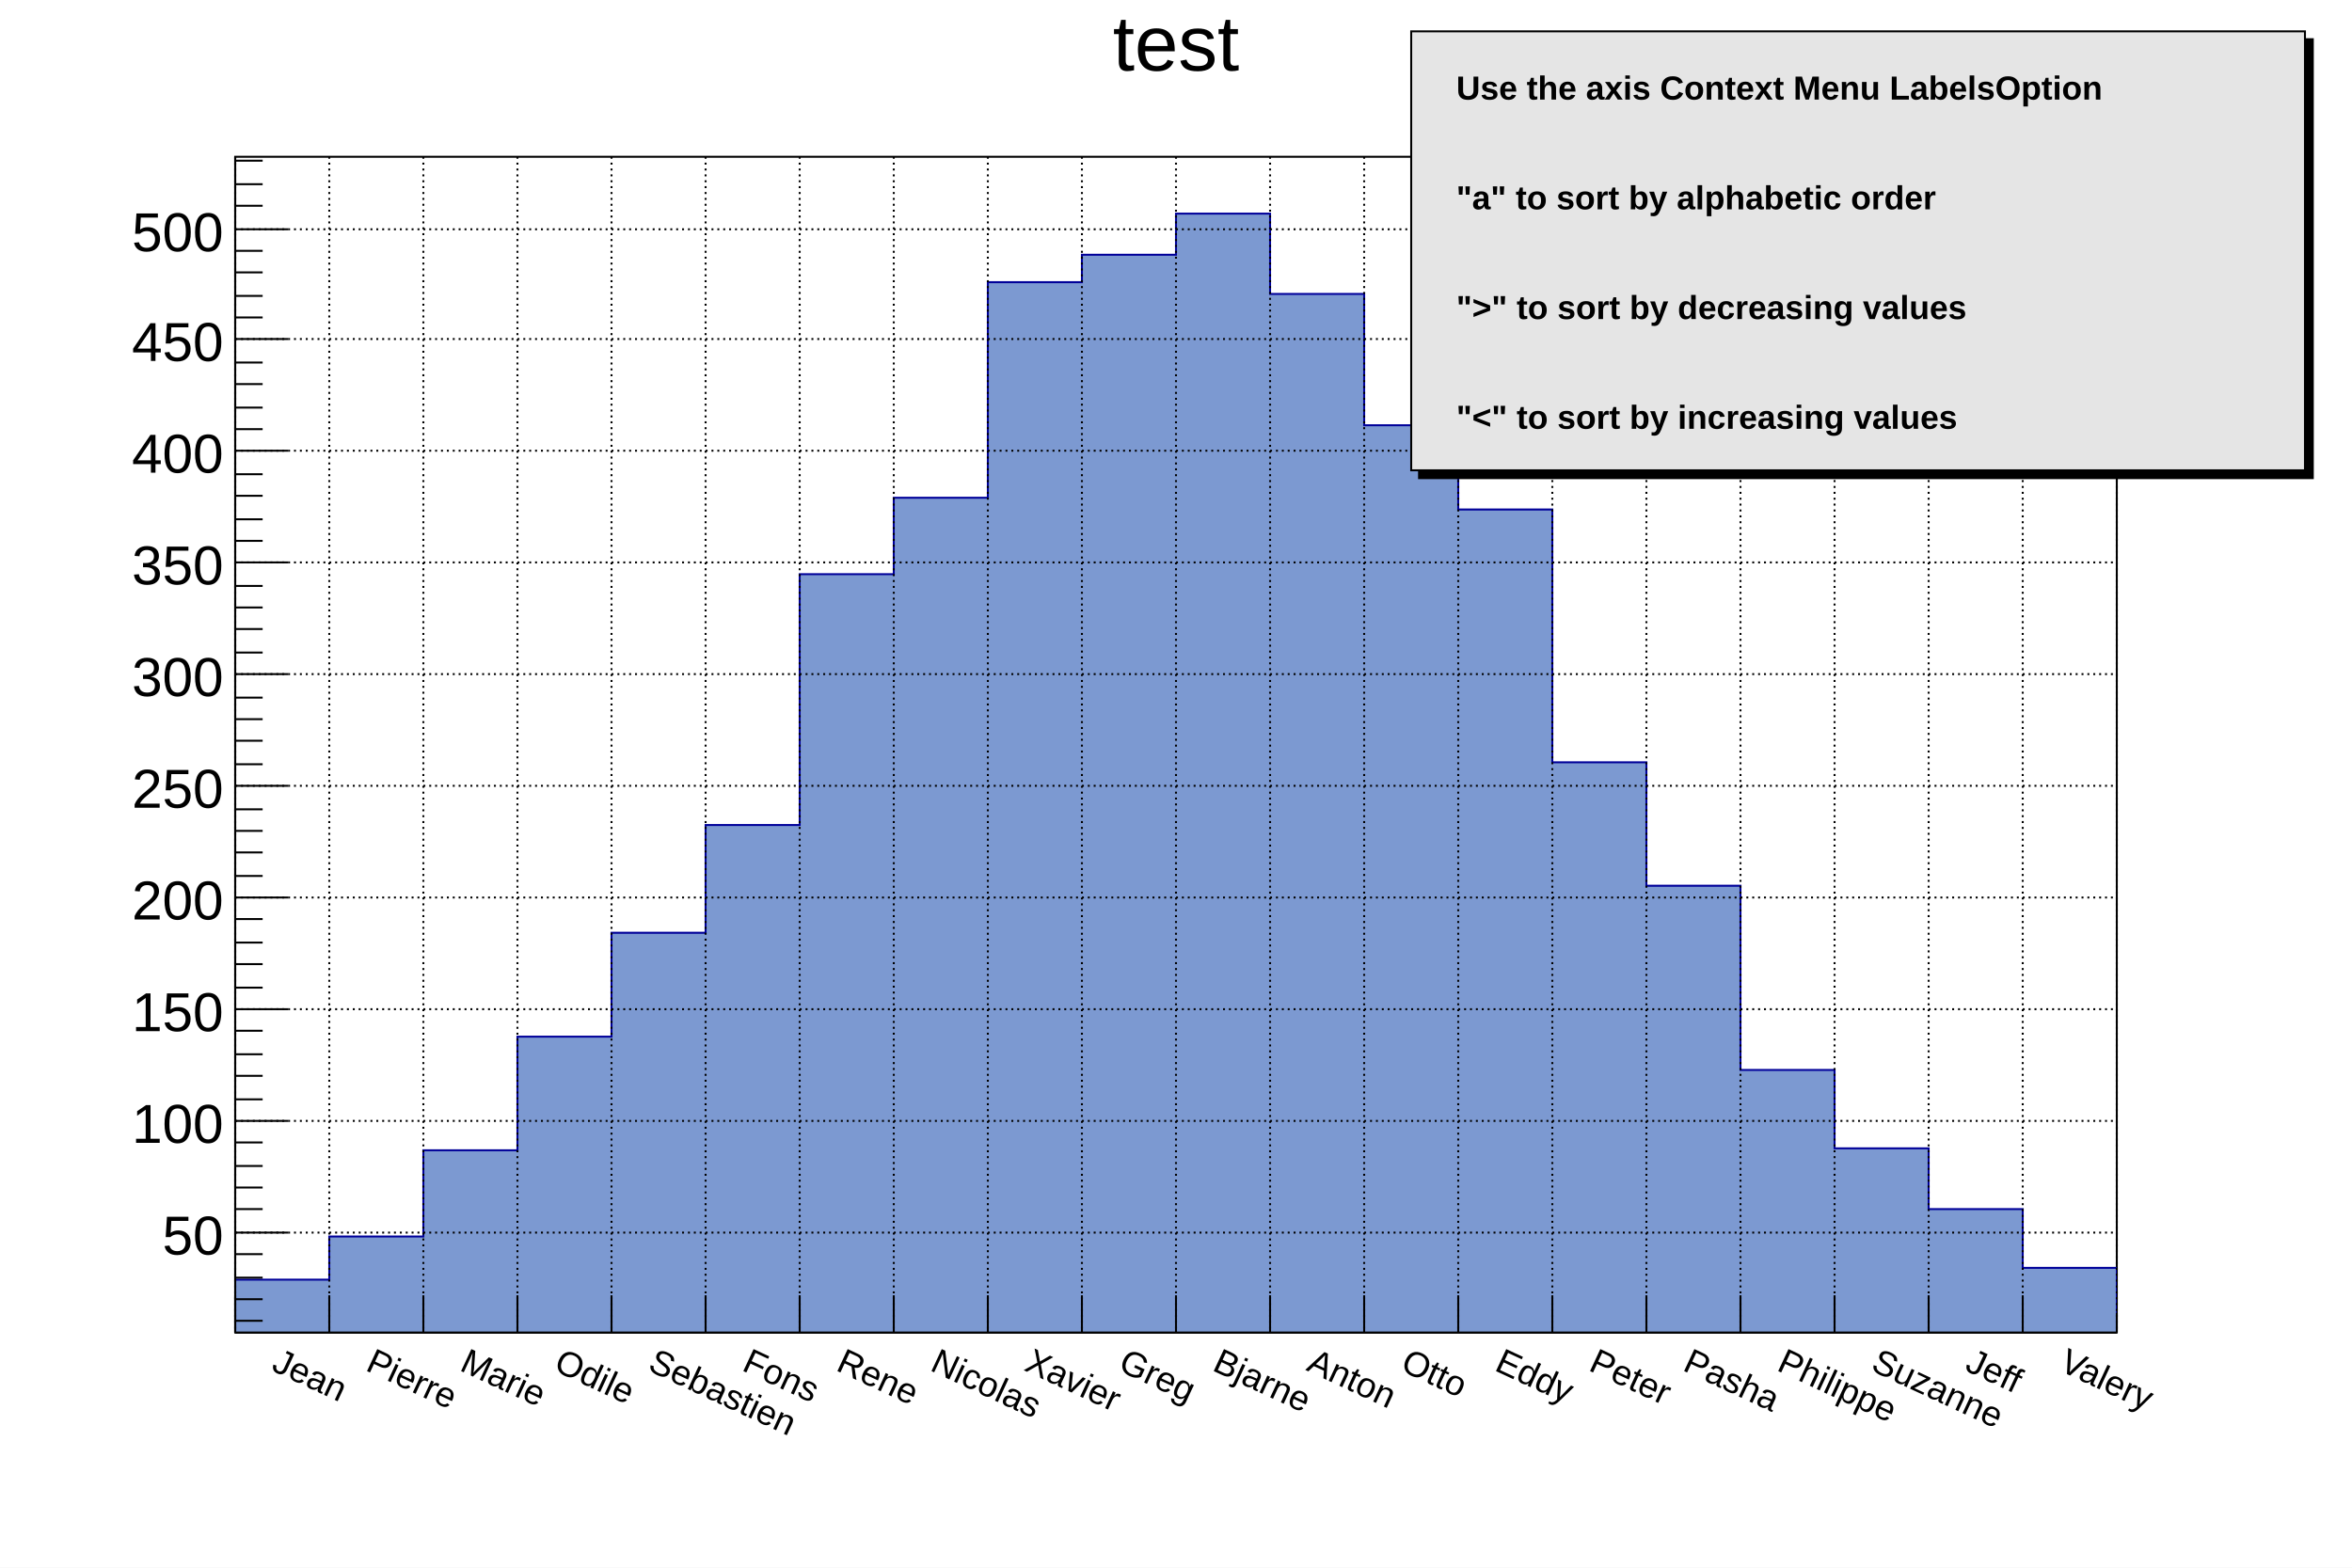
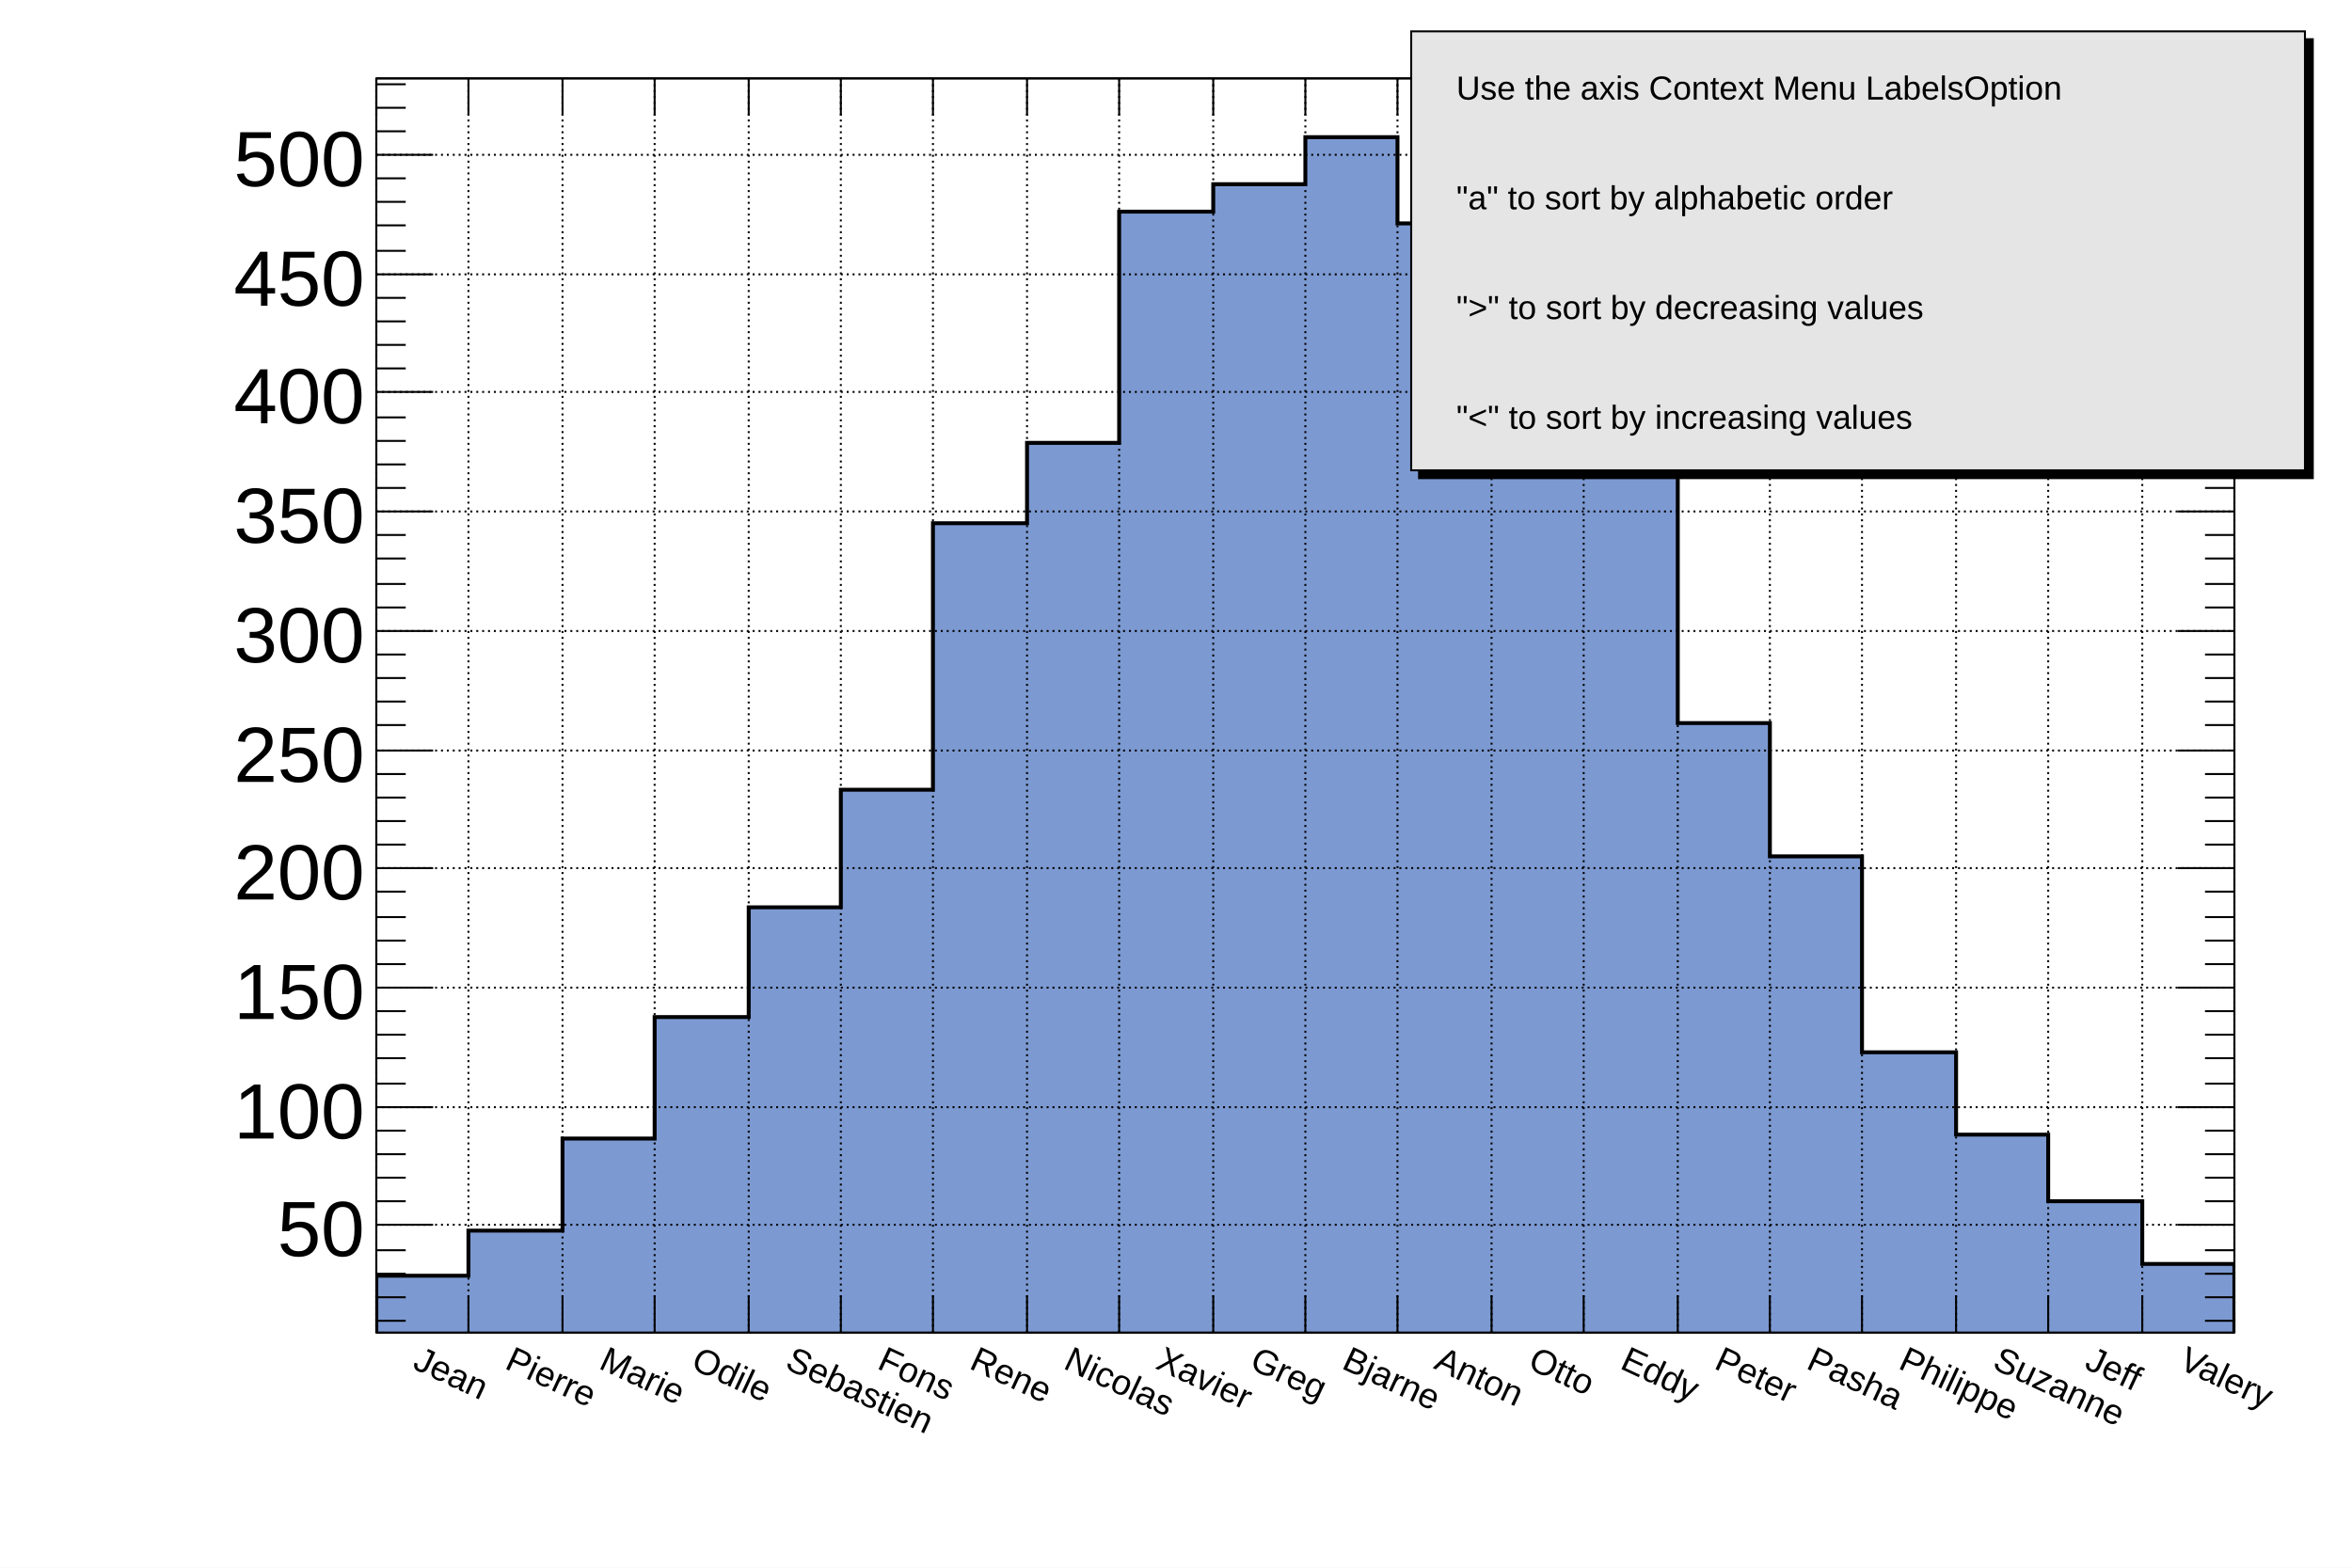
<svg xmlns="http://www.w3.org/2000/svg" viewBox="0 0 1200 800" preserveAspectRatio="none" width="1200" height="800">
  <path d="M0,0H1200V800H0Z" style="fill: #ffffff;" />
  <g>
-     <g transform="translate(120,80)">
-       <path d="M0,0H960V600H0Z" style="fill: #ffffff; stroke: #000000; stroke-width: 1;" />
-       <svg x="0" y="0" overflow="hidden" width="960" height="600" viewBox="0 0 960 600">
+     <g transform="translate(192,40)">
+       <path d="M0,0H948V640H0Z" style="fill: #ffffff; stroke: #000000; stroke-width: 1;" />
+       <svg x="0" y="0" overflow="hidden" width="948" height="640" viewBox="0 0 948 640">
        <g>
-           <path d="M0,573h48v-22h48v-44h48v-58h48v-53h48v-55h48v-128h48v-39h48v-110h48v-14h48v-21h48v41h48v67h48v43h48v129h48v63h48v94h48v40h48v31h48v30h48L960,603H0Z" style="stroke-linejoin: miter; stroke: #000099; stroke-width: 1; fill: #7c99d1;" />
+           <path d="M0,611h47v-23h48v-47h47v-62h48v-56h47v-60h47v-136h48v-41h47v-118h48v-14h47v-24h47v44h48v72h47v46h48v137h47v68h47v100h48v42h47v34h48v32h47L948,643H0Z" style="stroke-linejoin: miter; stroke: #000000; stroke-width: 2; fill: #7c99d1;" />
        </g>
      </svg>
      <g>
-         <g transform="translate(0,600)">
-           <path d="M0,0h960M0,-19V0M48,-19V0M96,-19V0M144,-19V0M192,-19V0M240,-19V0M288,-19V0M336,-19V0M384,-19V0M432,-19V0M480,-19V0M528,-19V0M576,-19V0M624,-19V0M672,-19V0M720,-19V0M768,-19V0M816,-19V0M864,-19V0M912,-19V0M960,-10V0" style="stroke: #000000; stroke-width: 1;" />
+         <g transform="translate(0,640)">
+           <path d="M0,0h948M0,-640h948M0,-19V0M47,-19V0M95,-19V0M142,-19V0M190,-19V0M237,-19V0M284,-19V0M332,-19V0M379,-19V0M427,-19V0M474,-19V0M521,-19V0M569,-19V0M616,-19V0M664,-19V0M711,-19V0M758,-19V0M806,-19V0M853,-19V0M901,-19V0M948,-10V0M0,-621V-640M47,-621V-640M95,-621V-640M142,-621V-640M190,-621V-640M237,-621V-640M284,-621V-640M332,-621V-640M379,-621V-640M427,-621V-640M474,-621V-640M521,-621V-640M569,-621V-640M616,-621V-640M664,-621V-640M711,-621V-640M758,-621V-640M806,-621V-640M853,-621V-640M901,-621V-640M948,-630V-640" style="stroke: #000000; stroke-width: 1;" />
          <g font-family="Arial" font-size="18" space="preserve" fill="#000000" text-anchor="middle">
-             <text dy=".8em" transform="translate(24,6) rotate(25)" style="text-anchor: start;">Jean</text>
-             <text dy=".8em" transform="translate(72,6) rotate(25)" style="text-anchor: start;">Pierre</text>
-             <text dy=".8em" transform="translate(120,6) rotate(25)" style="text-anchor: start;">Marie</text>
-             <text dy=".8em" transform="translate(168,6) rotate(25)" style="text-anchor: start;">Odile</text>
-             <text dy=".8em" transform="translate(216,6) rotate(25)" style="text-anchor: start;">Sebastien</text>
-             <text dy=".8em" transform="translate(264,6) rotate(25)" style="text-anchor: start;">Fons</text>
-             <text dy=".8em" transform="translate(312,6) rotate(25)" style="text-anchor: start;">Rene</text>
-             <text dy=".8em" transform="translate(360,6) rotate(25)" style="text-anchor: start;">Nicolas</text>
-             <text dy=".8em" transform="translate(408,6) rotate(25)" style="text-anchor: start;">Xavier</text>
-             <text dy=".8em" transform="translate(456,6) rotate(25)" style="text-anchor: start;">Greg</text>
-             <text dy=".8em" transform="translate(504,6) rotate(25)" style="text-anchor: start;">Bjarne</text>
-             <text dy=".8em" transform="translate(552,6) rotate(25)" style="text-anchor: start;">Anton</text>
-             <text dy=".8em" transform="translate(600,6) rotate(25)" style="text-anchor: start;">Otto</text>
-             <text dy=".8em" transform="translate(648,6) rotate(25)" style="text-anchor: start;">Eddy</text>
-             <text dy=".8em" transform="translate(696,6) rotate(25)" style="text-anchor: start;">Peter</text>
-             <text dy=".8em" transform="translate(744,6) rotate(25)" style="text-anchor: start;">Pasha</text>
-             <text dy=".8em" transform="translate(792,6) rotate(25)" style="text-anchor: start;">Philippe</text>
-             <text dy=".8em" transform="translate(840,6) rotate(25)" style="text-anchor: start;">Suzanne</text>
-             <text dy=".8em" transform="translate(888,6) rotate(25)" style="text-anchor: start;">Jeff</text>
-             <text dy=".8em" transform="translate(936,6) rotate(25)" style="text-anchor: start;">Valery</text>
+             <text dy=".8em" transform="translate(24,5) rotate(25)" style="text-anchor: start;">Jean</text>
+             <text dy=".8em" transform="translate(71,5) rotate(25)" style="text-anchor: start;">Pierre</text>
+             <text dy=".8em" transform="translate(119,5) rotate(25)" style="text-anchor: start;">Marie</text>
+             <text dy=".8em" transform="translate(166,5) rotate(25)" style="text-anchor: start;">Odile</text>
+             <text dy=".8em" transform="translate(214,5) rotate(25)" style="text-anchor: start;">Sebastien</text>
+             <text dy=".8em" transform="translate(261,5) rotate(25)" style="text-anchor: start;">Fons</text>
+             <text dy=".8em" transform="translate(308,5) rotate(25)" style="text-anchor: start;">Rene</text>
+             <text dy=".8em" transform="translate(356,5) rotate(25)" style="text-anchor: start;">Nicolas</text>
+             <text dy=".8em" transform="translate(403,5) rotate(25)" style="text-anchor: start;">Xavier</text>
+             <text dy=".8em" transform="translate(451,5) rotate(25)" style="text-anchor: start;">Greg</text>
+             <text dy=".8em" transform="translate(498,5) rotate(25)" style="text-anchor: start;">Bjarne</text>
+             <text dy=".8em" transform="translate(545,5) rotate(25)" style="text-anchor: start;">Anton</text>
+             <text dy=".8em" transform="translate(593,5) rotate(25)" style="text-anchor: start;">Otto</text>
+             <text dy=".8em" transform="translate(640,5) rotate(25)" style="text-anchor: start;">Eddy</text>
+             <text dy=".8em" transform="translate(688,5) rotate(25)" style="text-anchor: start;">Peter</text>
+             <text dy=".8em" transform="translate(735,5) rotate(25)" style="text-anchor: start;">Pasha</text>
+             <text dy=".8em" transform="translate(782,5) rotate(25)" style="text-anchor: start;">Philippe</text>
+             <text dy=".8em" transform="translate(830,5) rotate(25)" style="text-anchor: start;">Suzanne</text>
+             <text dy=".8em" transform="translate(877,5) rotate(25)" style="text-anchor: start;">Jeff</text>
+             <text dy=".8em" transform="translate(925,5) rotate(25)" style="text-anchor: start;">Valery</text>
          </g>
        </g>
        <g>
-           <path d="M0,0v600M14,594H0M14,583H0M14,572H0M14,560H0M27,549H0M14,537H0M14,526H0M14,515H0M14,503H0M27,492H0M14,481H0M14,469H0M14,458H0M14,446H0M27,435H0M14,424H0M14,412H0M14,401H0M14,389H0M27,378H0M14,367H0M14,355H0M14,344H0M14,333H0M27,321H0M14,310H0M14,298H0M14,287H0M14,276H0M27,264H0M14,253H0M14,241H0M14,230H0M14,219H0M27,207H0M14,196H0M14,185H0M14,173H0M14,162H0M27,150H0M14,139H0M14,128H0M14,116H0M14,105H0M27,93H0M14,82H0M14,71H0M14,59H0M14,48H0M27,37H0M14,25H0M14,14H0M14,2H0" style="stroke: #000000; stroke-width: 1;" />
-           <g font-family="Arial" font-size="28" space="preserve" fill="#000000" text-anchor="end">
-             <text dy=".4em" transform="translate(-6,549)">50</text>
-             <text dy=".4em" transform="translate(-6,492)">100</text>
-             <text dy=".4em" transform="translate(-6,435)">150</text>
-             <text dy=".4em" transform="translate(-6,378)">200</text>
-             <text dy=".4em" transform="translate(-6,321)">250</text>
-             <text dy=".4em" transform="translate(-6,264)">300</text>
-             <text dy=".4em" transform="translate(-6,207)">350</text>
-             <text dy=".4em" transform="translate(-6,150)">400</text>
-             <text dy=".4em" transform="translate(-6,93)">450</text>
-             <text dy=".4em" transform="translate(-6,37)">500</text>
+           <path d="M0,0v640M948,0v640M15,634H0M15,622H0M15,610H0M15,598H0M29,585H0M15,573H0M15,561H0M15,549H0M15,537H0M29,525H0M15,513H0M15,500H0M15,488H0M15,476H0M29,464H0M15,452H0M15,440H0M15,428H0M15,415H0M29,403H0M15,391H0M15,379H0M15,367H0M15,355H0M29,343H0M15,330H0M15,318H0M15,306H0M15,294H0M29,282H0M15,270H0M15,258H0M15,245H0M15,233H0M29,221H0M15,209H0M15,197H0M15,185H0M15,173H0M29,160H0M15,148H0M15,136H0M15,124H0M15,112H0M29,100H0M15,88H0M15,75H0M15,63H0M15,51H0M29,39H0M15,27H0M15,15H0M15,3H0M933,634H948M933,622H948M933,610H948M933,598H948M919,585H948M933,573H948M933,561H948M933,549H948M933,537H948M919,525H948M933,513H948M933,500H948M933,488H948M933,476H948M919,464H948M933,452H948M933,440H948M933,428H948M933,415H948M919,403H948M933,391H948M933,379H948M933,367H948M933,355H948M919,343H948M933,330H948M933,318H948M933,306H948M933,294H948M919,282H948M933,270H948M933,258H948M933,245H948M933,233H948M919,221H948M933,209H948M933,197H948M933,185H948M933,173H948M919,160H948M933,148H948M933,136H948M933,124H948M933,112H948M919,100H948M933,88H948M933,75H948M933,63H948M933,51H948M919,39H948M933,27H948M933,15H948M933,3H948" style="stroke: #000000; stroke-width: 1;" />
+           <g font-family="Arial" font-size="40" space="preserve" fill="#000000" text-anchor="end">
+             <text dy=".4em" transform="translate(-6,585)">50</text>
+             <text dy=".4em" transform="translate(-6,525)">100</text>
+             <text dy=".4em" transform="translate(-6,464)">150</text>
+             <text dy=".4em" transform="translate(-6,403)">200</text>
+             <text dy=".4em" transform="translate(-6,343)">250</text>
+             <text dy=".4em" transform="translate(-6,282)">300</text>
+             <text dy=".4em" transform="translate(-6,221)">350</text>
+             <text dy=".4em" transform="translate(-6,160)">400</text>
+             <text dy=".4em" transform="translate(-6,100)">450</text>
+             <text dy=".4em" transform="translate(-6,39)">500</text>
          </g>
        </g>
-         <path d="M0,0v600M48,0v600M96,0v600M144,0v600M192,0v600M240,0v600M288,0v600M336,0v600M384,0v600M432,0v600M480,0v600M528,0v600M576,0v600M624,0v600M672,0v600M720,0v600M768,0v600M816,0v600M864,0v600M912,0v600M960,0v600" style="stroke: #000000; stroke-width: 1; stroke-dasharray: 1,2;" />
-         <path d="M0,549h960M0,492h960M0,435h960M0,378h960M0,321h960M0,264h960M0,207h960M0,150h960M0,93h960M0,37h960" style="stroke: #000000; stroke-width: 1; stroke-dasharray: 1,2;" />
+         <path d="M0,0v640M47,0v640M95,0v640M142,0v640M190,0v640M237,0v640M284,0v640M332,0v640M379,0v640M427,0v640M474,0v640M521,0v640M569,0v640M616,0v640M664,0v640M711,0v640M758,0v640M806,0v640M853,0v640M901,0v640M948,0v640" style="stroke: #000000; stroke-width: 1; stroke-dasharray: 1,2;" />
+         <path d="M0,585h948M0,525h948M0,464h948M0,403h948M0,343h948M0,282h948M0,221h948M0,160h948M0,100h948M0,39h948" style="stroke: #000000; stroke-width: 1; stroke-dasharray: 1,2;" />
      </g>
    </g>
-     <g transform="translate(120,4)" font-family="Arial" font-size="40" space="preserve">
-       <text fill="#000000" text-anchor="middle" dy=".8em" transform="translate(480)">test</text>
+     <g transform="translate(-462,4)" style="display: none;">
+       <path d="M948,2h2v25h-948v-2h946z" style="fill: #000000; stroke: #000000; stroke-width: 1px;" />
+       <path d="M0,0H948V25H0Z" style="fill: #f2f2f2; stroke: #000000; stroke-width: 1;" />
    </g>
-     <g transform="translate(720,16)" font-family="Arial" font-size="17" space="preserve" font-weight="bold" fill="#000000" text-anchor="start">
+     <g transform="translate(720,16)" font-family="Arial" font-size="17" space="preserve" fill="#000000" text-anchor="start">
      <path d="M456,4h4v224h-456v-4h452z" style="fill: #000000; stroke: #000000; stroke-width: 1px;" />
      <path d="M0,0H456V224H0Z" style="fill: #e5e5e5; stroke: #000000; stroke-width: 1;" />
      <text dy=".4em" transform="translate(23,28)">Use the axis Context Menu LabelsOption</text>
      <text dy=".4em" transform="translate(23,84)"> "a"   to sort by alphabetic order</text>
      <text dy=".4em" transform="translate(23,140)"> "&gt;"   to sort by decreasing values</text>
      <text dy=".4em" transform="translate(23,196)"> "&lt;"   to sort by increasing values</text>
    </g>
  </g>
</svg>
